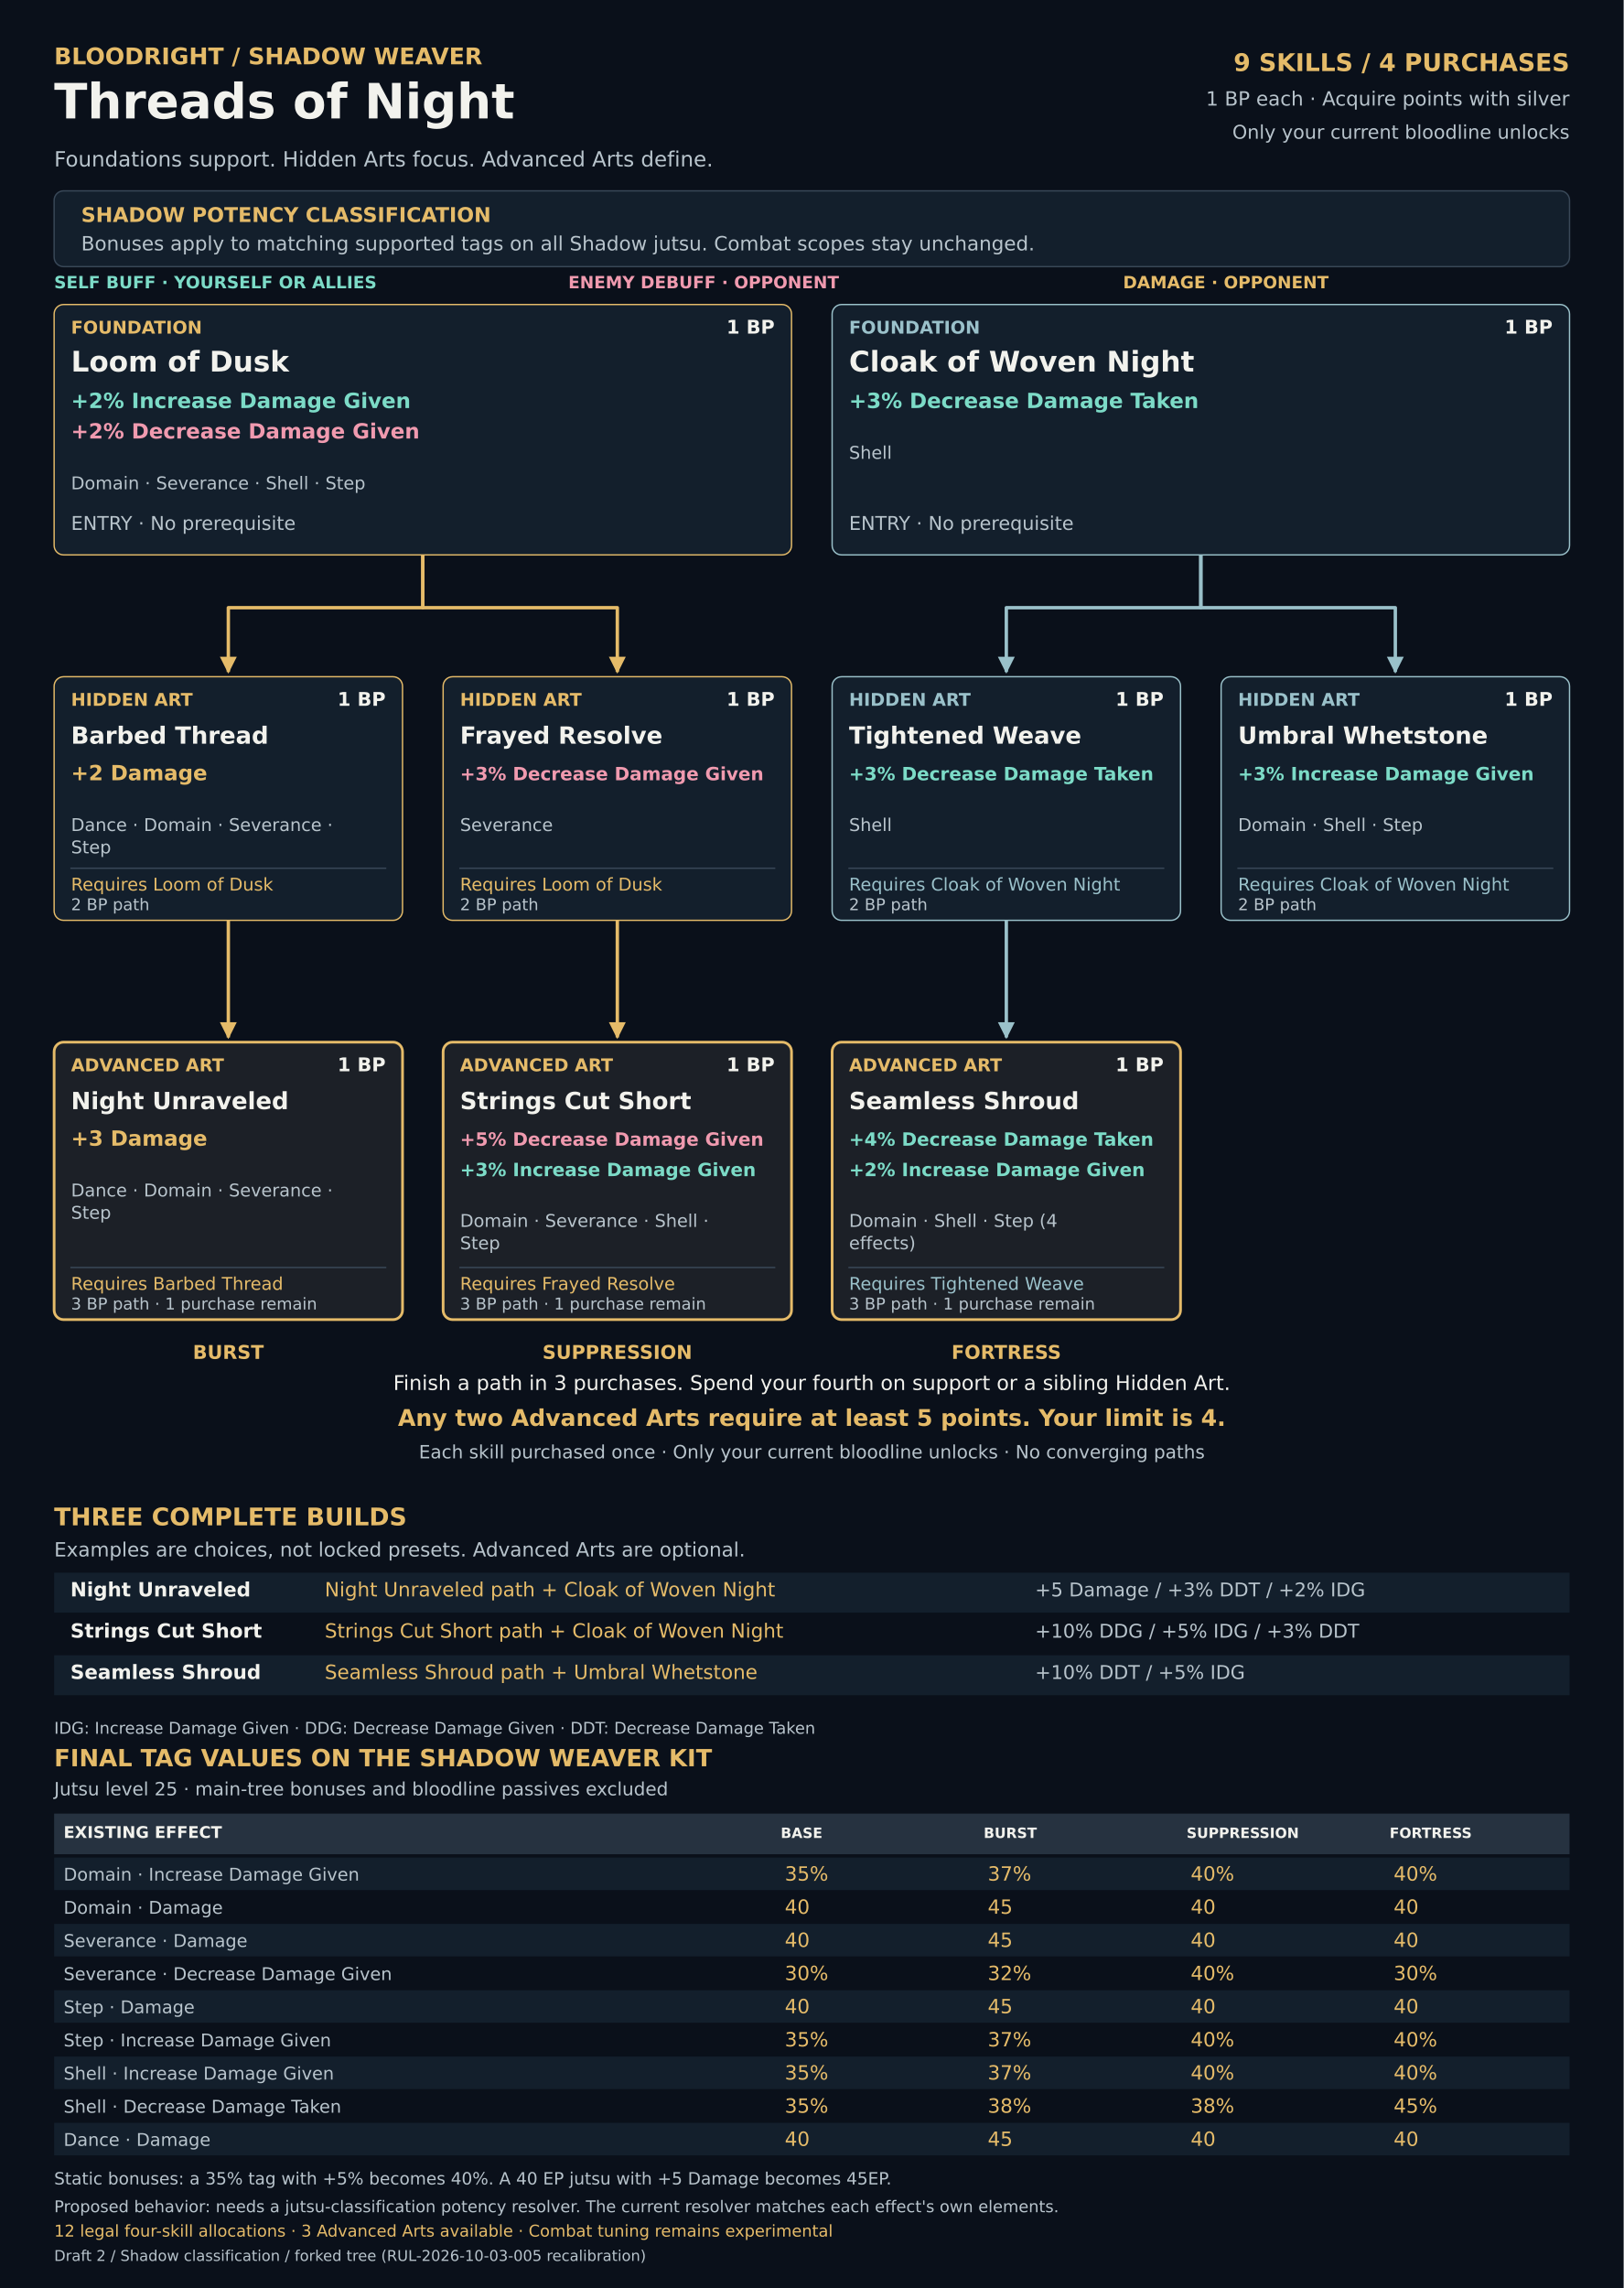
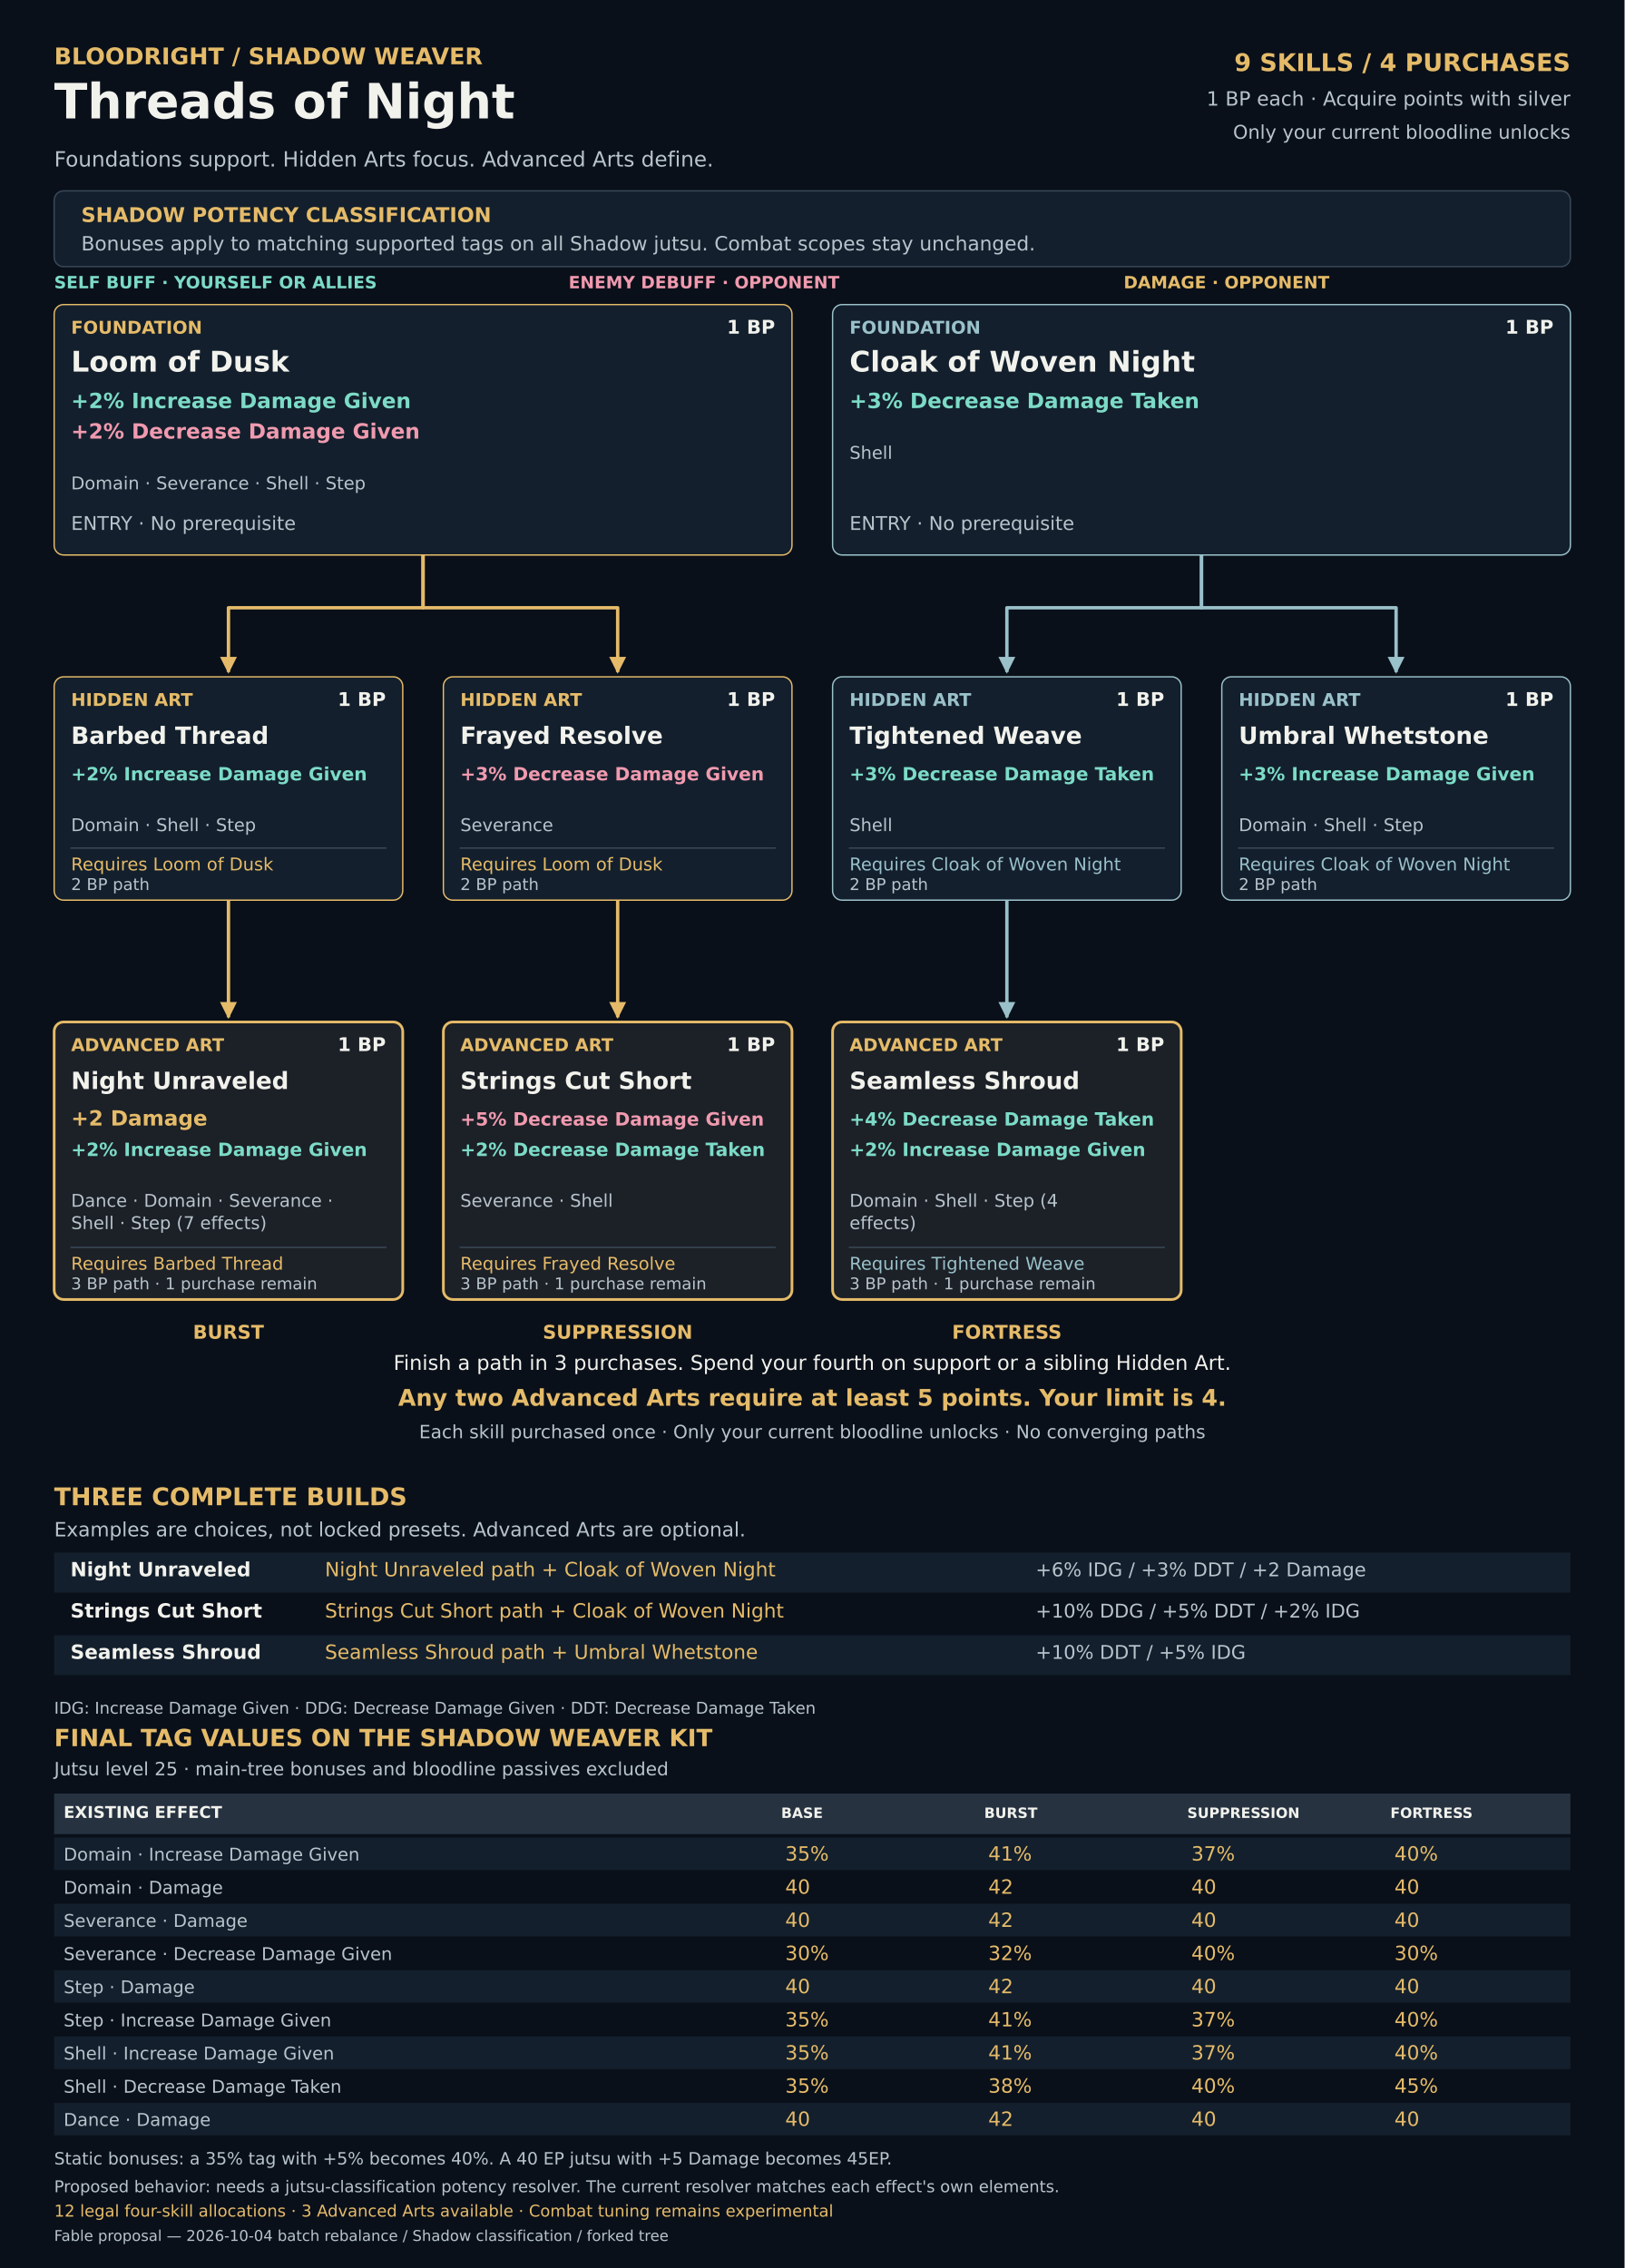
- <svg xmlns="http://www.w3.org/2000/svg" width="2400" height="3381" viewBox="0 0 2400 3381" role="img" aria-labelledby="title desc">
+ <svg xmlns="http://www.w3.org/2000/svg" width="2400" height="3351" viewBox="0 0 2400 3351" role="img" aria-labelledby="title desc">
  <defs>
    <marker id="arrow-0" viewBox="0 0 10 10" refX="9" refY="5" markerWidth="5" markerHeight="5" orient="auto">
      <path d="M0 0L10 5L0 10Z" fill="#e5bb69" />
    </marker>
    <marker id="arrow-1" viewBox="0 0 10 10" refX="9" refY="5" markerWidth="5" markerHeight="5" orient="auto">
      <path d="M0 0L10 5L0 10Z" fill="#9ac1ca" />
    </marker>
    <marker id="arrow-2" viewBox="0 0 10 10" refX="9" refY="5" markerWidth="5" markerHeight="5" orient="auto">
      <path d="M0 0L10 5L0 10Z" fill="#b8d98d" />
    </marker>
    <marker id="arrow-3" viewBox="0 0 10 10" refX="9" refY="5" markerWidth="5" markerHeight="5" orient="auto">
      <path d="M0 0L10 5L0 10Z" fill="#d9a6e0" />
    </marker>
  </defs>
  <g font-family="DejaVu Sans, sans-serif">
-     <rect x="0" y="0" width="2400" height="3381" rx="0" fill="#0a101a" />
+     <rect x="0" y="0" width="2400" height="3351" rx="0" fill="#0a101a" />
    <text x="80" y="95" font-size="34" font-weight="700" fill="#e5bb69" text-anchor="start">BLOODRIGHT / SHADOW WEAVER</text>
    <text x="80" y="175" font-size="72" font-weight="700" fill="#f2f2ed" text-anchor="start">Threads of Night</text>
    <text x="80" y="246" font-size="31" font-weight="400" fill="#b8c4cc" text-anchor="start">Foundations support. Hidden Arts focus. Advanced Arts define.</text>
    <text x="2320" y="105" font-size="36" font-weight="700" fill="#e5bb69" text-anchor="end">9 SKILLS  /  4 PURCHASES</text>
    <text x="2320" y="156" font-size="29" font-weight="400" fill="#b8c4cc" text-anchor="end">1 BP each · Acquire points with silver</text>
    <text x="2320" y="205" font-size="28" font-weight="400" fill="#b8c4cc" text-anchor="end">Only your current bloodline unlocks</text>
    <rect x="80" y="282" width="2240" height="112" rx="14" fill="#131f2c" stroke="#394858" stroke-width="2" />
    <text x="120" y="328" font-size="30" font-weight="700" fill="#e5bb69" text-anchor="start">SHADOW POTENCY CLASSIFICATION</text>
    <text x="120" y="370" font-size="29" font-weight="400" fill="#b8c4cc" text-anchor="start">Bonuses apply to matching supported tags on all Shadow jutsu. Combat scopes stay unchanged.</text>
    <text x="80" y="426" font-size="25" font-weight="700" fill="#7cdbc7" text-anchor="start">SELF BUFF · YOURSELF OR ALLIES</text>
    <text x="840" y="426" font-size="25" font-weight="700" fill="#f09aaf" text-anchor="start">ENEMY DEBUFF · OPPONENT</text>
    <text x="1660" y="426" font-size="25" font-weight="700" fill="#e5bb69" text-anchor="start">DAMAGE · OPPONENT</text>
-     <path id="edge-02-03" data-from="02" data-to="03" d="M337.5 1360 V1533" fill="none" stroke="#e5bb69" stroke-width="5" stroke-linejoin="round" marker-end="url(#arrow-0)" />
-     <path id="edge-04-05" data-from="04" data-to="05" d="M912.5 1360 V1533" fill="none" stroke="#e5bb69" stroke-width="5" stroke-linejoin="round" marker-end="url(#arrow-0)" />
+     <path id="edge-02-03" data-from="02" data-to="03" d="M337.5 1330 V1503" fill="none" stroke="#e5bb69" stroke-width="5" stroke-linejoin="round" marker-end="url(#arrow-0)" />
+     <path id="edge-04-05" data-from="04" data-to="05" d="M912.5 1330 V1503" fill="none" stroke="#e5bb69" stroke-width="5" stroke-linejoin="round" marker-end="url(#arrow-0)" />
    <path id="edge-01-02" data-from="01" data-to="02" d="M625 820 V898 H337.5 V993" fill="none" stroke="#e5bb69" stroke-width="5" stroke-linejoin="round" marker-end="url(#arrow-0)" />
    <path id="edge-01-04" data-from="01" data-to="04" d="M625 820 V898 H912.5 V993" fill="none" stroke="#e5bb69" stroke-width="5" stroke-linejoin="round" marker-end="url(#arrow-0)" />
-     <path id="edge-07-08" data-from="07" data-to="08" d="M1487.5 1360 V1533" fill="none" stroke="#9ac1ca" stroke-width="5" stroke-linejoin="round" marker-end="url(#arrow-1)" />
+     <path id="edge-07-08" data-from="07" data-to="08" d="M1487.5 1330 V1503" fill="none" stroke="#9ac1ca" stroke-width="5" stroke-linejoin="round" marker-end="url(#arrow-1)" />
    <path id="edge-06-07" data-from="06" data-to="07" d="M1775 820 V898 H1487.5 V993" fill="none" stroke="#9ac1ca" stroke-width="5" stroke-linejoin="round" marker-end="url(#arrow-1)" />
    <path id="edge-06-09" data-from="06" data-to="09" d="M1775 820 V898 H2062.5 V993" fill="none" stroke="#9ac1ca" stroke-width="5" stroke-linejoin="round" marker-end="url(#arrow-1)" />
    <g id="node-01" data-cost="1" data-prerequisites="" data-potency-classification="Shadow">
      <rect x="80" y="450" width="1090" height="370" rx="14" fill="#131f2c" stroke="#e5bb69" stroke-width="2" />
      <text x="105.0" y="493" font-size="26" font-weight="700" fill="#e5bb69" text-anchor="start">FOUNDATION</text>
      <text x="1145.0" y="493" font-size="28" font-weight="700" fill="#f2f2ed" text-anchor="end">1 BP</text>
      <text x="105.0" y="549" font-size="42" font-weight="700" fill="#f2f2ed" text-anchor="start">Loom of Dusk</text>
      <text x="105.0" y="603" font-size="31" font-weight="700" fill="#7cdbc7" text-anchor="start">+2% Increase Damage Given</text>
      <text x="105.0" y="648" font-size="31" font-weight="700" fill="#f09aaf" text-anchor="start">+2% Decrease Damage Given</text>
      <text x="105.0" y="723" font-size="26" font-weight="400" fill="#b8c4cc" text-anchor="start">Domain · Severance · Shell · Step</text>
      <text x="105.0" y="783" font-size="28" font-weight="400" fill="#b8c4cc" text-anchor="start">ENTRY · No prerequisite</text>
    </g>
    <g id="node-06" data-cost="1" data-prerequisites="" data-potency-classification="Shadow">
      <rect x="1230" y="450" width="1090" height="370" rx="14" fill="#131f2c" stroke="#9ac1ca" stroke-width="2" />
      <text x="1255.0" y="493" font-size="26" font-weight="700" fill="#9ac1ca" text-anchor="start">FOUNDATION</text>
      <text x="2295.0" y="493" font-size="28" font-weight="700" fill="#f2f2ed" text-anchor="end">1 BP</text>
      <text x="1255.0" y="549" font-size="42" font-weight="700" fill="#f2f2ed" text-anchor="start">Cloak of Woven Night</text>
      <text x="1255.0" y="603" font-size="31" font-weight="700" fill="#7cdbc7" text-anchor="start">+3% Decrease Damage Taken</text>
      <text x="1255.0" y="678" font-size="26" font-weight="400" fill="#b8c4cc" text-anchor="start">Shell</text>
      <text x="1255.0" y="783" font-size="28" font-weight="400" fill="#b8c4cc" text-anchor="start">ENTRY · No prerequisite</text>
    </g>
    <g id="node-02" data-cost="1" data-prerequisites="01" data-potency-classification="Shadow">
-       <rect x="80" y="1000" width="515" height="360" rx="14" fill="#131f2c" stroke="#e5bb69" stroke-width="2" />
+       <rect x="80" y="1000" width="515" height="330" rx="14" fill="#131f2c" stroke="#e5bb69" stroke-width="2" />
      <text x="105.0" y="1043" font-size="26" font-weight="700" fill="#e5bb69" text-anchor="start">HIDDEN ART</text>
      <text x="570.0" y="1043" font-size="28" font-weight="700" fill="#f2f2ed" text-anchor="end">1 BP</text>
      <text x="105.0" y="1099" font-size="35" font-weight="700" fill="#f2f2ed" text-anchor="start">Barbed Thread</text>
-       <text x="105.0" y="1153" font-size="31" font-weight="700" fill="#e5bb69" text-anchor="start">+2 Damage</text>
-       <text x="105.0" y="1228" font-size="26" font-weight="400" fill="#b8c4cc" text-anchor="start">Dance · Domain · Severance ·</text>
-       <text x="105.0" y="1261" font-size="26" font-weight="400" fill="#b8c4cc" text-anchor="start">Step</text>
-       <path d="M104 1283 L571 1283" fill="none" stroke="#394858" stroke-width="2" />
-       <text x="105.0" y="1316" font-size="26" font-weight="400" fill="#e5bb69" text-anchor="start">Requires Loom of Dusk</text>
-       <text x="105.0" y="1345" font-size="24" font-weight="400" fill="#b8c4cc" text-anchor="start">2 BP path</text>
+       <text x="105.0" y="1153" font-size="27" font-weight="700" fill="#7cdbc7" text-anchor="start">+2% Increase Damage Given</text>
+       <text x="105.0" y="1228" font-size="26" font-weight="400" fill="#b8c4cc" text-anchor="start">Domain · Shell · Step</text>
+       <path d="M104 1253 L571 1253" fill="none" stroke="#394858" stroke-width="2" />
+       <text x="105.0" y="1286" font-size="26" font-weight="400" fill="#e5bb69" text-anchor="start">Requires Loom of Dusk</text>
+       <text x="105.0" y="1315" font-size="24" font-weight="400" fill="#b8c4cc" text-anchor="start">2 BP path</text>
    </g>
    <g id="node-04" data-cost="1" data-prerequisites="01" data-potency-classification="Shadow">
-       <rect x="655" y="1000" width="515" height="360" rx="14" fill="#131f2c" stroke="#e5bb69" stroke-width="2" />
+       <rect x="655" y="1000" width="515" height="330" rx="14" fill="#131f2c" stroke="#e5bb69" stroke-width="2" />
      <text x="680.0" y="1043" font-size="26" font-weight="700" fill="#e5bb69" text-anchor="start">HIDDEN ART</text>
      <text x="1145.0" y="1043" font-size="28" font-weight="700" fill="#f2f2ed" text-anchor="end">1 BP</text>
      <text x="680.0" y="1099" font-size="35" font-weight="700" fill="#f2f2ed" text-anchor="start">Frayed Resolve</text>
      <text x="680.0" y="1153" font-size="27" font-weight="700" fill="#f09aaf" text-anchor="start">+3% Decrease Damage Given</text>
      <text x="680.0" y="1228" font-size="26" font-weight="400" fill="#b8c4cc" text-anchor="start">Severance</text>
-       <path d="M679 1283 L1146 1283" fill="none" stroke="#394858" stroke-width="2" />
-       <text x="680.0" y="1316" font-size="26" font-weight="400" fill="#e5bb69" text-anchor="start">Requires Loom of Dusk</text>
-       <text x="680.0" y="1345" font-size="24" font-weight="400" fill="#b8c4cc" text-anchor="start">2 BP path</text>
+       <path d="M679 1253 L1146 1253" fill="none" stroke="#394858" stroke-width="2" />
+       <text x="680.0" y="1286" font-size="26" font-weight="400" fill="#e5bb69" text-anchor="start">Requires Loom of Dusk</text>
+       <text x="680.0" y="1315" font-size="24" font-weight="400" fill="#b8c4cc" text-anchor="start">2 BP path</text>
    </g>
    <g id="node-07" data-cost="1" data-prerequisites="06" data-potency-classification="Shadow">
-       <rect x="1230" y="1000" width="515" height="360" rx="14" fill="#131f2c" stroke="#9ac1ca" stroke-width="2" />
+       <rect x="1230" y="1000" width="515" height="330" rx="14" fill="#131f2c" stroke="#9ac1ca" stroke-width="2" />
      <text x="1255.0" y="1043" font-size="26" font-weight="700" fill="#9ac1ca" text-anchor="start">HIDDEN ART</text>
      <text x="1720.0" y="1043" font-size="28" font-weight="700" fill="#f2f2ed" text-anchor="end">1 BP</text>
      <text x="1255.0" y="1099" font-size="35" font-weight="700" fill="#f2f2ed" text-anchor="start">Tightened Weave</text>
      <text x="1255.0" y="1153" font-size="27" font-weight="700" fill="#7cdbc7" text-anchor="start">+3% Decrease Damage Taken</text>
      <text x="1255.0" y="1228" font-size="26" font-weight="400" fill="#b8c4cc" text-anchor="start">Shell</text>
-       <path d="M1254 1283 L1721 1283" fill="none" stroke="#394858" stroke-width="2" />
-       <text x="1255.0" y="1316" font-size="26" font-weight="400" fill="#9ac1ca" text-anchor="start">Requires Cloak of Woven Night</text>
-       <text x="1255.0" y="1345" font-size="24" font-weight="400" fill="#b8c4cc" text-anchor="start">2 BP path</text>
+       <path d="M1254 1253 L1721 1253" fill="none" stroke="#394858" stroke-width="2" />
+       <text x="1255.0" y="1286" font-size="26" font-weight="400" fill="#9ac1ca" text-anchor="start">Requires Cloak of Woven Night</text>
+       <text x="1255.0" y="1315" font-size="24" font-weight="400" fill="#b8c4cc" text-anchor="start">2 BP path</text>
    </g>
    <g id="node-09" data-cost="1" data-prerequisites="06" data-potency-classification="Shadow">
-       <rect x="1805" y="1000" width="515" height="360" rx="14" fill="#131f2c" stroke="#9ac1ca" stroke-width="2" />
+       <rect x="1805" y="1000" width="515" height="330" rx="14" fill="#131f2c" stroke="#9ac1ca" stroke-width="2" />
      <text x="1830.0" y="1043" font-size="26" font-weight="700" fill="#9ac1ca" text-anchor="start">HIDDEN ART</text>
      <text x="2295.0" y="1043" font-size="28" font-weight="700" fill="#f2f2ed" text-anchor="end">1 BP</text>
      <text x="1830.0" y="1099" font-size="35" font-weight="700" fill="#f2f2ed" text-anchor="start">Umbral Whetstone</text>
      <text x="1830.0" y="1153" font-size="27" font-weight="700" fill="#7cdbc7" text-anchor="start">+3% Increase Damage Given</text>
      <text x="1830.0" y="1228" font-size="26" font-weight="400" fill="#b8c4cc" text-anchor="start">Domain · Shell · Step</text>
-       <path d="M1829 1283 L2296 1283" fill="none" stroke="#394858" stroke-width="2" />
-       <text x="1830.0" y="1316" font-size="26" font-weight="400" fill="#9ac1ca" text-anchor="start">Requires Cloak of Woven Night</text>
-       <text x="1830.0" y="1345" font-size="24" font-weight="400" fill="#b8c4cc" text-anchor="start">2 BP path</text>
+       <path d="M1829 1253 L2296 1253" fill="none" stroke="#394858" stroke-width="2" />
+       <text x="1830.0" y="1286" font-size="26" font-weight="400" fill="#9ac1ca" text-anchor="start">Requires Cloak of Woven Night</text>
+       <text x="1830.0" y="1315" font-size="24" font-weight="400" fill="#b8c4cc" text-anchor="start">2 BP path</text>
    </g>
    <g id="node-03" data-cost="1" data-prerequisites="02" data-potency-classification="Shadow">
-       <rect x="80" y="1540" width="515" height="410" rx="14" fill="#1c2027" stroke="#e5bb69" stroke-width="4" />
-       <text x="105.0" y="1583" font-size="26" font-weight="700" fill="#e5bb69" text-anchor="start">ADVANCED ART</text>
-       <text x="570.0" y="1583" font-size="28" font-weight="700" fill="#f2f2ed" text-anchor="end">1 BP</text>
-       <text x="105.0" y="1639" font-size="35" font-weight="700" fill="#f2f2ed" text-anchor="start">Night Unraveled</text>
-       <text x="105.0" y="1693" font-size="31" font-weight="700" fill="#e5bb69" text-anchor="start">+3 Damage</text>
-       <text x="105.0" y="1768" font-size="26" font-weight="400" fill="#b8c4cc" text-anchor="start">Dance · Domain · Severance ·</text>
-       <text x="105.0" y="1801" font-size="26" font-weight="400" fill="#b8c4cc" text-anchor="start">Step</text>
-       <path d="M104 1873 L571 1873" fill="none" stroke="#394858" stroke-width="2" />
-       <text x="105.0" y="1906" font-size="26" font-weight="400" fill="#e5bb69" text-anchor="start">Requires Barbed Thread</text>
-       <text x="105.0" y="1935" font-size="24" font-weight="400" fill="#b8c4cc" text-anchor="start">3 BP path · 1 purchase remain</text>
+       <rect x="80" y="1510" width="515" height="410" rx="14" fill="#1c2027" stroke="#e5bb69" stroke-width="4" />
+       <text x="105.0" y="1553" font-size="26" font-weight="700" fill="#e5bb69" text-anchor="start">ADVANCED ART</text>
+       <text x="570.0" y="1553" font-size="28" font-weight="700" fill="#f2f2ed" text-anchor="end">1 BP</text>
+       <text x="105.0" y="1609" font-size="35" font-weight="700" fill="#f2f2ed" text-anchor="start">Night Unraveled</text>
+       <text x="105.0" y="1663" font-size="31" font-weight="700" fill="#e5bb69" text-anchor="start">+2 Damage</text>
+       <text x="105.0" y="1708" font-size="27" font-weight="700" fill="#7cdbc7" text-anchor="start">+2% Increase Damage Given</text>
+       <text x="105.0" y="1783" font-size="26" font-weight="400" fill="#b8c4cc" text-anchor="start">Dance · Domain · Severance ·</text>
+       <text x="105.0" y="1816" font-size="26" font-weight="400" fill="#b8c4cc" text-anchor="start">Shell · Step (7 effects)</text>
+       <path d="M104 1843 L571 1843" fill="none" stroke="#394858" stroke-width="2" />
+       <text x="105.0" y="1876" font-size="26" font-weight="400" fill="#e5bb69" text-anchor="start">Requires Barbed Thread</text>
+       <text x="105.0" y="1905" font-size="24" font-weight="400" fill="#b8c4cc" text-anchor="start">3 BP path · 1 purchase remain</text>
    </g>
    <g id="node-05" data-cost="1" data-prerequisites="04" data-potency-classification="Shadow">
-       <rect x="655" y="1540" width="515" height="410" rx="14" fill="#1c2027" stroke="#e5bb69" stroke-width="4" />
-       <text x="680.0" y="1583" font-size="26" font-weight="700" fill="#e5bb69" text-anchor="start">ADVANCED ART</text>
-       <text x="1145.0" y="1583" font-size="28" font-weight="700" fill="#f2f2ed" text-anchor="end">1 BP</text>
-       <text x="680.0" y="1639" font-size="35" font-weight="700" fill="#f2f2ed" text-anchor="start">Strings Cut Short</text>
-       <text x="680.0" y="1693" font-size="27" font-weight="700" fill="#f09aaf" text-anchor="start">+5% Decrease Damage Given</text>
-       <text x="680.0" y="1738" font-size="27" font-weight="700" fill="#7cdbc7" text-anchor="start">+3% Increase Damage Given</text>
-       <text x="680.0" y="1813" font-size="26" font-weight="400" fill="#b8c4cc" text-anchor="start">Domain · Severance · Shell ·</text>
-       <text x="680.0" y="1846" font-size="26" font-weight="400" fill="#b8c4cc" text-anchor="start">Step</text>
-       <path d="M679 1873 L1146 1873" fill="none" stroke="#394858" stroke-width="2" />
-       <text x="680.0" y="1906" font-size="26" font-weight="400" fill="#e5bb69" text-anchor="start">Requires Frayed Resolve</text>
-       <text x="680.0" y="1935" font-size="24" font-weight="400" fill="#b8c4cc" text-anchor="start">3 BP path · 1 purchase remain</text>
+       <rect x="655" y="1510" width="515" height="410" rx="14" fill="#1c2027" stroke="#e5bb69" stroke-width="4" />
+       <text x="680.0" y="1553" font-size="26" font-weight="700" fill="#e5bb69" text-anchor="start">ADVANCED ART</text>
+       <text x="1145.0" y="1553" font-size="28" font-weight="700" fill="#f2f2ed" text-anchor="end">1 BP</text>
+       <text x="680.0" y="1609" font-size="35" font-weight="700" fill="#f2f2ed" text-anchor="start">Strings Cut Short</text>
+       <text x="680.0" y="1663" font-size="27" font-weight="700" fill="#f09aaf" text-anchor="start">+5% Decrease Damage Given</text>
+       <text x="680.0" y="1708" font-size="27" font-weight="700" fill="#7cdbc7" text-anchor="start">+2% Decrease Damage Taken</text>
+       <text x="680.0" y="1783" font-size="26" font-weight="400" fill="#b8c4cc" text-anchor="start">Severance · Shell</text>
+       <path d="M679 1843 L1146 1843" fill="none" stroke="#394858" stroke-width="2" />
+       <text x="680.0" y="1876" font-size="26" font-weight="400" fill="#e5bb69" text-anchor="start">Requires Frayed Resolve</text>
+       <text x="680.0" y="1905" font-size="24" font-weight="400" fill="#b8c4cc" text-anchor="start">3 BP path · 1 purchase remain</text>
    </g>
    <g id="node-08" data-cost="1" data-prerequisites="07" data-potency-classification="Shadow">
-       <rect x="1230" y="1540" width="515" height="410" rx="14" fill="#1c2027" stroke="#e5bb69" stroke-width="4" />
-       <text x="1255.0" y="1583" font-size="26" font-weight="700" fill="#e5bb69" text-anchor="start">ADVANCED ART</text>
-       <text x="1720.0" y="1583" font-size="28" font-weight="700" fill="#f2f2ed" text-anchor="end">1 BP</text>
-       <text x="1255.0" y="1639" font-size="35" font-weight="700" fill="#f2f2ed" text-anchor="start">Seamless Shroud</text>
-       <text x="1255.0" y="1693" font-size="27" font-weight="700" fill="#7cdbc7" text-anchor="start">+4% Decrease Damage Taken</text>
-       <text x="1255.0" y="1738" font-size="27" font-weight="700" fill="#7cdbc7" text-anchor="start">+2% Increase Damage Given</text>
-       <text x="1255.0" y="1813" font-size="26" font-weight="400" fill="#b8c4cc" text-anchor="start">Domain · Shell · Step (4</text>
-       <text x="1255.0" y="1846" font-size="26" font-weight="400" fill="#b8c4cc" text-anchor="start">effects)</text>
-       <path d="M1254 1873 L1721 1873" fill="none" stroke="#394858" stroke-width="2" />
-       <text x="1255.0" y="1906" font-size="26" font-weight="400" fill="#9ac1ca" text-anchor="start">Requires Tightened Weave</text>
-       <text x="1255.0" y="1935" font-size="24" font-weight="400" fill="#b8c4cc" text-anchor="start">3 BP path · 1 purchase remain</text>
-     </g>
-     <text x="337.5" y="2008" font-size="28" font-weight="700" fill="#e5bb69" text-anchor="middle">BURST</text>
-     <text x="912.5" y="2008" font-size="28" font-weight="700" fill="#e5bb69" text-anchor="middle">SUPPRESSION</text>
-     <text x="1487.5" y="2008" font-size="28" font-weight="700" fill="#e5bb69" text-anchor="middle">FORTRESS</text>
-     <text x="1200.0" y="2054" font-size="30" font-weight="400" fill="#f2f2ed" text-anchor="middle">Finish a path in 3 purchases. Spend your fourth on support or a sibling Hidden Art.</text>
-     <text x="1200.0" y="2107" font-size="34" font-weight="700" fill="#e5bb69" text-anchor="middle">Any two Advanced Arts require at least 5 points. Your limit is 4.</text>
-     <text x="1200.0" y="2155" font-size="27" font-weight="400" fill="#b8c4cc" text-anchor="middle">Each skill purchased once · Only your current bloodline unlocks · No converging paths</text>
-     <text x="80" y="2254" font-size="36" font-weight="700" fill="#e5bb69" text-anchor="start">THREE COMPLETE BUILDS</text>
-     <text x="80" y="2300" font-size="29" font-weight="400" fill="#b8c4cc" text-anchor="start">Examples are choices, not locked presets. Advanced Arts are optional.</text>
-     <rect x="80" y="2324" width="2240" height="59" rx="0" fill="#131f2c" />
-     <text x="104" y="2359" font-size="29" font-weight="700" fill="#f2f2ed" text-anchor="start">Night Unraveled</text>
-     <text x="480" y="2359" font-size="29" font-weight="400" fill="#e5bb69" text-anchor="start">Night Unraveled path + Cloak of Woven Night</text>
-     <text x="1530" y="2359" font-size="28" font-weight="400" fill="#b8c4cc" text-anchor="start">+5 Damage / +3% DDT / +2% IDG</text>
-     <rect x="80" y="2385" width="2240" height="59" rx="0" fill="#0a101a" />
-     <text x="104" y="2420" font-size="29" font-weight="700" fill="#f2f2ed" text-anchor="start">Strings Cut Short</text>
-     <text x="480" y="2420" font-size="29" font-weight="400" fill="#e5bb69" text-anchor="start">Strings Cut Short path + Cloak of Woven Night</text>
-     <text x="1530" y="2420" font-size="28" font-weight="400" fill="#b8c4cc" text-anchor="start">+10% DDG / +5% IDG / +3% DDT</text>
-     <rect x="80" y="2446" width="2240" height="59" rx="0" fill="#131f2c" />
-     <text x="104" y="2481" font-size="29" font-weight="700" fill="#f2f2ed" text-anchor="start">Seamless Shroud</text>
-     <text x="480" y="2481" font-size="29" font-weight="400" fill="#e5bb69" text-anchor="start">Seamless Shroud path + Umbral Whetstone</text>
-     <text x="1530" y="2481" font-size="28" font-weight="400" fill="#b8c4cc" text-anchor="start">+10% DDT / +5% IDG</text>
-     <text x="80" y="2562" font-size="24" font-weight="400" fill="#b8c4cc" text-anchor="start">IDG: Increase Damage Given · DDG: Decrease Damage Given · DDT: Decrease Damage Taken</text>
-     <text x="80" y="2610" font-size="35" font-weight="700" fill="#e5bb69" text-anchor="start">FINAL TAG VALUES ON THE SHADOW WEAVER KIT</text>
-     <text x="80" y="2653" font-size="27" font-weight="400" fill="#b8c4cc" text-anchor="start">Jutsu level 25 · main-tree bonuses and bloodline passives excluded</text>
-     <rect x="80" y="2680" width="2240" height="60" rx="0" fill="#263240" />
-     <text x="94" y="2716" font-size="24" font-weight="700" fill="#f2f2ed" text-anchor="start">EXISTING EFFECT</text>
-     <text x="1154.0" y="2716" font-size="21" font-weight="700" fill="#f2f2ed" text-anchor="start">BASE</text>
-     <text x="1454.0" y="2716" font-size="21" font-weight="700" fill="#f2f2ed" text-anchor="start">BURST</text>
-     <text x="1754.0" y="2716" font-size="21" font-weight="700" fill="#f2f2ed" text-anchor="start">SUPPRESSION</text>
-     <text x="2054.0" y="2716" font-size="21" font-weight="700" fill="#f2f2ed" text-anchor="start">FORTRESS</text>
-     <rect x="80" y="2745" width="2240" height="48" rx="0" fill="#131f2c" />
-     <text x="94" y="2779" font-size="26" font-weight="400" fill="#b8c4cc" text-anchor="start">Domain · Increase Damage Given</text>
-     <text x="1160.0" y="2779" font-size="29" font-weight="400" fill="#e5bb69" text-anchor="start">35%</text>
-     <text x="1460.0" y="2779" font-size="29" font-weight="400" fill="#e5bb69" text-anchor="start">37%</text>
-     <text x="1760.0" y="2779" font-size="29" font-weight="400" fill="#e5bb69" text-anchor="start">40%</text>
-     <text x="2060.0" y="2779" font-size="29" font-weight="400" fill="#e5bb69" text-anchor="start">40%</text>
-     <text x="94" y="2828" font-size="26" font-weight="400" fill="#b8c4cc" text-anchor="start">Domain · Damage</text>
-     <text x="1160.0" y="2828" font-size="29" font-weight="400" fill="#e5bb69" text-anchor="start">40</text>
-     <text x="1460.0" y="2828" font-size="29" font-weight="400" fill="#e5bb69" text-anchor="start">45</text>
-     <text x="1760.0" y="2828" font-size="29" font-weight="400" fill="#e5bb69" text-anchor="start">40</text>
-     <text x="2060.0" y="2828" font-size="29" font-weight="400" fill="#e5bb69" text-anchor="start">40</text>
-     <rect x="80" y="2843" width="2240" height="48" rx="0" fill="#131f2c" />
-     <text x="94" y="2877" font-size="26" font-weight="400" fill="#b8c4cc" text-anchor="start">Severance · Damage</text>
-     <text x="1160.0" y="2877" font-size="29" font-weight="400" fill="#e5bb69" text-anchor="start">40</text>
-     <text x="1460.0" y="2877" font-size="29" font-weight="400" fill="#e5bb69" text-anchor="start">45</text>
-     <text x="1760.0" y="2877" font-size="29" font-weight="400" fill="#e5bb69" text-anchor="start">40</text>
-     <text x="2060.0" y="2877" font-size="29" font-weight="400" fill="#e5bb69" text-anchor="start">40</text>
-     <text x="94" y="2926" font-size="26" font-weight="400" fill="#b8c4cc" text-anchor="start">Severance · Decrease Damage Given</text>
-     <text x="1160.0" y="2926" font-size="29" font-weight="400" fill="#e5bb69" text-anchor="start">30%</text>
-     <text x="1460.0" y="2926" font-size="29" font-weight="400" fill="#e5bb69" text-anchor="start">32%</text>
-     <text x="1760.0" y="2926" font-size="29" font-weight="400" fill="#e5bb69" text-anchor="start">40%</text>
-     <text x="2060.0" y="2926" font-size="29" font-weight="400" fill="#e5bb69" text-anchor="start">30%</text>
-     <rect x="80" y="2941" width="2240" height="48" rx="0" fill="#131f2c" />
-     <text x="94" y="2975" font-size="26" font-weight="400" fill="#b8c4cc" text-anchor="start">Step · Damage</text>
-     <text x="1160.0" y="2975" font-size="29" font-weight="400" fill="#e5bb69" text-anchor="start">40</text>
-     <text x="1460.0" y="2975" font-size="29" font-weight="400" fill="#e5bb69" text-anchor="start">45</text>
-     <text x="1760.0" y="2975" font-size="29" font-weight="400" fill="#e5bb69" text-anchor="start">40</text>
-     <text x="2060.0" y="2975" font-size="29" font-weight="400" fill="#e5bb69" text-anchor="start">40</text>
-     <text x="94" y="3024" font-size="26" font-weight="400" fill="#b8c4cc" text-anchor="start">Step · Increase Damage Given</text>
-     <text x="1160.0" y="3024" font-size="29" font-weight="400" fill="#e5bb69" text-anchor="start">35%</text>
-     <text x="1460.0" y="3024" font-size="29" font-weight="400" fill="#e5bb69" text-anchor="start">37%</text>
-     <text x="1760.0" y="3024" font-size="29" font-weight="400" fill="#e5bb69" text-anchor="start">40%</text>
-     <text x="2060.0" y="3024" font-size="29" font-weight="400" fill="#e5bb69" text-anchor="start">40%</text>
-     <rect x="80" y="3039" width="2240" height="48" rx="0" fill="#131f2c" />
-     <text x="94" y="3073" font-size="26" font-weight="400" fill="#b8c4cc" text-anchor="start">Shell · Increase Damage Given</text>
-     <text x="1160.0" y="3073" font-size="29" font-weight="400" fill="#e5bb69" text-anchor="start">35%</text>
-     <text x="1460.0" y="3073" font-size="29" font-weight="400" fill="#e5bb69" text-anchor="start">37%</text>
-     <text x="1760.0" y="3073" font-size="29" font-weight="400" fill="#e5bb69" text-anchor="start">40%</text>
-     <text x="2060.0" y="3073" font-size="29" font-weight="400" fill="#e5bb69" text-anchor="start">40%</text>
-     <text x="94" y="3122" font-size="26" font-weight="400" fill="#b8c4cc" text-anchor="start">Shell · Decrease Damage Taken</text>
-     <text x="1160.0" y="3122" font-size="29" font-weight="400" fill="#e5bb69" text-anchor="start">35%</text>
-     <text x="1460.0" y="3122" font-size="29" font-weight="400" fill="#e5bb69" text-anchor="start">38%</text>
-     <text x="1760.0" y="3122" font-size="29" font-weight="400" fill="#e5bb69" text-anchor="start">38%</text>
-     <text x="2060.0" y="3122" font-size="29" font-weight="400" fill="#e5bb69" text-anchor="start">45%</text>
-     <rect x="80" y="3137" width="2240" height="48" rx="0" fill="#131f2c" />
-     <text x="94" y="3171" font-size="26" font-weight="400" fill="#b8c4cc" text-anchor="start">Dance · Damage</text>
-     <text x="1160.0" y="3171" font-size="29" font-weight="400" fill="#e5bb69" text-anchor="start">40</text>
-     <text x="1460.0" y="3171" font-size="29" font-weight="400" fill="#e5bb69" text-anchor="start">45</text>
-     <text x="1760.0" y="3171" font-size="29" font-weight="400" fill="#e5bb69" text-anchor="start">40</text>
-     <text x="2060.0" y="3171" font-size="29" font-weight="400" fill="#e5bb69" text-anchor="start">40</text>
-     <text x="80" y="3228" font-size="25" font-weight="400" fill="#b8c4cc" text-anchor="start">Static bonuses: a 35% tag with +5% becomes 40%. A 40 EP jutsu with +5 Damage becomes 45EP.</text>
-     <text x="80" y="3269" font-size="24" font-weight="400" fill="#b8c4cc" text-anchor="start">Proposed behavior: needs a jutsu-classification potency resolver. The current resolver matches each effect's own elements.</text>
-     <text x="80" y="3305" font-size="24" font-weight="400" fill="#e5bb69" text-anchor="start">12 legal four-skill allocations · 3 Advanced Arts available · Combat tuning remains experimental</text>
-     <text x="80" y="3341" font-size="22" font-weight="400" fill="#b8c4cc" text-anchor="start">Draft 2 / Shadow classification / forked tree (RUL-2026-10-03-005 recalibration)</text>
+       <rect x="1230" y="1510" width="515" height="410" rx="14" fill="#1c2027" stroke="#e5bb69" stroke-width="4" />
+       <text x="1255.0" y="1553" font-size="26" font-weight="700" fill="#e5bb69" text-anchor="start">ADVANCED ART</text>
+       <text x="1720.0" y="1553" font-size="28" font-weight="700" fill="#f2f2ed" text-anchor="end">1 BP</text>
+       <text x="1255.0" y="1609" font-size="35" font-weight="700" fill="#f2f2ed" text-anchor="start">Seamless Shroud</text>
+       <text x="1255.0" y="1663" font-size="27" font-weight="700" fill="#7cdbc7" text-anchor="start">+4% Decrease Damage Taken</text>
+       <text x="1255.0" y="1708" font-size="27" font-weight="700" fill="#7cdbc7" text-anchor="start">+2% Increase Damage Given</text>
+       <text x="1255.0" y="1783" font-size="26" font-weight="400" fill="#b8c4cc" text-anchor="start">Domain · Shell · Step (4</text>
+       <text x="1255.0" y="1816" font-size="26" font-weight="400" fill="#b8c4cc" text-anchor="start">effects)</text>
+       <path d="M1254 1843 L1721 1843" fill="none" stroke="#394858" stroke-width="2" />
+       <text x="1255.0" y="1876" font-size="26" font-weight="400" fill="#9ac1ca" text-anchor="start">Requires Tightened Weave</text>
+       <text x="1255.0" y="1905" font-size="24" font-weight="400" fill="#b8c4cc" text-anchor="start">3 BP path · 1 purchase remain</text>
+     </g>
+     <text x="337.5" y="1978" font-size="28" font-weight="700" fill="#e5bb69" text-anchor="middle">BURST</text>
+     <text x="912.5" y="1978" font-size="28" font-weight="700" fill="#e5bb69" text-anchor="middle">SUPPRESSION</text>
+     <text x="1487.5" y="1978" font-size="28" font-weight="700" fill="#e5bb69" text-anchor="middle">FORTRESS</text>
+     <text x="1200.0" y="2024" font-size="30" font-weight="400" fill="#f2f2ed" text-anchor="middle">Finish a path in 3 purchases. Spend your fourth on support or a sibling Hidden Art.</text>
+     <text x="1200.0" y="2077" font-size="34" font-weight="700" fill="#e5bb69" text-anchor="middle">Any two Advanced Arts require at least 5 points. Your limit is 4.</text>
+     <text x="1200.0" y="2125" font-size="27" font-weight="400" fill="#b8c4cc" text-anchor="middle">Each skill purchased once · Only your current bloodline unlocks · No converging paths</text>
+     <text x="80" y="2224" font-size="36" font-weight="700" fill="#e5bb69" text-anchor="start">THREE COMPLETE BUILDS</text>
+     <text x="80" y="2270" font-size="29" font-weight="400" fill="#b8c4cc" text-anchor="start">Examples are choices, not locked presets. Advanced Arts are optional.</text>
+     <rect x="80" y="2294" width="2240" height="59" rx="0" fill="#131f2c" />
+     <text x="104" y="2329" font-size="29" font-weight="700" fill="#f2f2ed" text-anchor="start">Night Unraveled</text>
+     <text x="480" y="2329" font-size="29" font-weight="400" fill="#e5bb69" text-anchor="start">Night Unraveled path + Cloak of Woven Night</text>
+     <text x="1530" y="2329" font-size="28" font-weight="400" fill="#b8c4cc" text-anchor="start">+6% IDG / +3% DDT / +2 Damage</text>
+     <rect x="80" y="2355" width="2240" height="59" rx="0" fill="#0a101a" />
+     <text x="104" y="2390" font-size="29" font-weight="700" fill="#f2f2ed" text-anchor="start">Strings Cut Short</text>
+     <text x="480" y="2390" font-size="29" font-weight="400" fill="#e5bb69" text-anchor="start">Strings Cut Short path + Cloak of Woven Night</text>
+     <text x="1530" y="2390" font-size="28" font-weight="400" fill="#b8c4cc" text-anchor="start">+10% DDG / +5% DDT / +2% IDG</text>
+     <rect x="80" y="2416" width="2240" height="59" rx="0" fill="#131f2c" />
+     <text x="104" y="2451" font-size="29" font-weight="700" fill="#f2f2ed" text-anchor="start">Seamless Shroud</text>
+     <text x="480" y="2451" font-size="29" font-weight="400" fill="#e5bb69" text-anchor="start">Seamless Shroud path + Umbral Whetstone</text>
+     <text x="1530" y="2451" font-size="28" font-weight="400" fill="#b8c4cc" text-anchor="start">+10% DDT / +5% IDG</text>
+     <text x="80" y="2532" font-size="24" font-weight="400" fill="#b8c4cc" text-anchor="start">IDG: Increase Damage Given · DDG: Decrease Damage Given · DDT: Decrease Damage Taken</text>
+     <text x="80" y="2580" font-size="35" font-weight="700" fill="#e5bb69" text-anchor="start">FINAL TAG VALUES ON THE SHADOW WEAVER KIT</text>
+     <text x="80" y="2623" font-size="27" font-weight="400" fill="#b8c4cc" text-anchor="start">Jutsu level 25 · main-tree bonuses and bloodline passives excluded</text>
+     <rect x="80" y="2650" width="2240" height="60" rx="0" fill="#263240" />
+     <text x="94" y="2686" font-size="24" font-weight="700" fill="#f2f2ed" text-anchor="start">EXISTING EFFECT</text>
+     <text x="1154.0" y="2686" font-size="21" font-weight="700" fill="#f2f2ed" text-anchor="start">BASE</text>
+     <text x="1454.0" y="2686" font-size="21" font-weight="700" fill="#f2f2ed" text-anchor="start">BURST</text>
+     <text x="1754.0" y="2686" font-size="21" font-weight="700" fill="#f2f2ed" text-anchor="start">SUPPRESSION</text>
+     <text x="2054.0" y="2686" font-size="21" font-weight="700" fill="#f2f2ed" text-anchor="start">FORTRESS</text>
+     <rect x="80" y="2715" width="2240" height="48" rx="0" fill="#131f2c" />
+     <text x="94" y="2749" font-size="26" font-weight="400" fill="#b8c4cc" text-anchor="start">Domain · Increase Damage Given</text>
+     <text x="1160.0" y="2749" font-size="29" font-weight="400" fill="#e5bb69" text-anchor="start">35%</text>
+     <text x="1460.0" y="2749" font-size="29" font-weight="400" fill="#e5bb69" text-anchor="start">41%</text>
+     <text x="1760.0" y="2749" font-size="29" font-weight="400" fill="#e5bb69" text-anchor="start">37%</text>
+     <text x="2060.0" y="2749" font-size="29" font-weight="400" fill="#e5bb69" text-anchor="start">40%</text>
+     <text x="94" y="2798" font-size="26" font-weight="400" fill="#b8c4cc" text-anchor="start">Domain · Damage</text>
+     <text x="1160.0" y="2798" font-size="29" font-weight="400" fill="#e5bb69" text-anchor="start">40</text>
+     <text x="1460.0" y="2798" font-size="29" font-weight="400" fill="#e5bb69" text-anchor="start">42</text>
+     <text x="1760.0" y="2798" font-size="29" font-weight="400" fill="#e5bb69" text-anchor="start">40</text>
+     <text x="2060.0" y="2798" font-size="29" font-weight="400" fill="#e5bb69" text-anchor="start">40</text>
+     <rect x="80" y="2813" width="2240" height="48" rx="0" fill="#131f2c" />
+     <text x="94" y="2847" font-size="26" font-weight="400" fill="#b8c4cc" text-anchor="start">Severance · Damage</text>
+     <text x="1160.0" y="2847" font-size="29" font-weight="400" fill="#e5bb69" text-anchor="start">40</text>
+     <text x="1460.0" y="2847" font-size="29" font-weight="400" fill="#e5bb69" text-anchor="start">42</text>
+     <text x="1760.0" y="2847" font-size="29" font-weight="400" fill="#e5bb69" text-anchor="start">40</text>
+     <text x="2060.0" y="2847" font-size="29" font-weight="400" fill="#e5bb69" text-anchor="start">40</text>
+     <text x="94" y="2896" font-size="26" font-weight="400" fill="#b8c4cc" text-anchor="start">Severance · Decrease Damage Given</text>
+     <text x="1160.0" y="2896" font-size="29" font-weight="400" fill="#e5bb69" text-anchor="start">30%</text>
+     <text x="1460.0" y="2896" font-size="29" font-weight="400" fill="#e5bb69" text-anchor="start">32%</text>
+     <text x="1760.0" y="2896" font-size="29" font-weight="400" fill="#e5bb69" text-anchor="start">40%</text>
+     <text x="2060.0" y="2896" font-size="29" font-weight="400" fill="#e5bb69" text-anchor="start">30%</text>
+     <rect x="80" y="2911" width="2240" height="48" rx="0" fill="#131f2c" />
+     <text x="94" y="2945" font-size="26" font-weight="400" fill="#b8c4cc" text-anchor="start">Step · Damage</text>
+     <text x="1160.0" y="2945" font-size="29" font-weight="400" fill="#e5bb69" text-anchor="start">40</text>
+     <text x="1460.0" y="2945" font-size="29" font-weight="400" fill="#e5bb69" text-anchor="start">42</text>
+     <text x="1760.0" y="2945" font-size="29" font-weight="400" fill="#e5bb69" text-anchor="start">40</text>
+     <text x="2060.0" y="2945" font-size="29" font-weight="400" fill="#e5bb69" text-anchor="start">40</text>
+     <text x="94" y="2994" font-size="26" font-weight="400" fill="#b8c4cc" text-anchor="start">Step · Increase Damage Given</text>
+     <text x="1160.0" y="2994" font-size="29" font-weight="400" fill="#e5bb69" text-anchor="start">35%</text>
+     <text x="1460.0" y="2994" font-size="29" font-weight="400" fill="#e5bb69" text-anchor="start">41%</text>
+     <text x="1760.0" y="2994" font-size="29" font-weight="400" fill="#e5bb69" text-anchor="start">37%</text>
+     <text x="2060.0" y="2994" font-size="29" font-weight="400" fill="#e5bb69" text-anchor="start">40%</text>
+     <rect x="80" y="3009" width="2240" height="48" rx="0" fill="#131f2c" />
+     <text x="94" y="3043" font-size="26" font-weight="400" fill="#b8c4cc" text-anchor="start">Shell · Increase Damage Given</text>
+     <text x="1160.0" y="3043" font-size="29" font-weight="400" fill="#e5bb69" text-anchor="start">35%</text>
+     <text x="1460.0" y="3043" font-size="29" font-weight="400" fill="#e5bb69" text-anchor="start">41%</text>
+     <text x="1760.0" y="3043" font-size="29" font-weight="400" fill="#e5bb69" text-anchor="start">37%</text>
+     <text x="2060.0" y="3043" font-size="29" font-weight="400" fill="#e5bb69" text-anchor="start">40%</text>
+     <text x="94" y="3092" font-size="26" font-weight="400" fill="#b8c4cc" text-anchor="start">Shell · Decrease Damage Taken</text>
+     <text x="1160.0" y="3092" font-size="29" font-weight="400" fill="#e5bb69" text-anchor="start">35%</text>
+     <text x="1460.0" y="3092" font-size="29" font-weight="400" fill="#e5bb69" text-anchor="start">38%</text>
+     <text x="1760.0" y="3092" font-size="29" font-weight="400" fill="#e5bb69" text-anchor="start">40%</text>
+     <text x="2060.0" y="3092" font-size="29" font-weight="400" fill="#e5bb69" text-anchor="start">45%</text>
+     <rect x="80" y="3107" width="2240" height="48" rx="0" fill="#131f2c" />
+     <text x="94" y="3141" font-size="26" font-weight="400" fill="#b8c4cc" text-anchor="start">Dance · Damage</text>
+     <text x="1160.0" y="3141" font-size="29" font-weight="400" fill="#e5bb69" text-anchor="start">40</text>
+     <text x="1460.0" y="3141" font-size="29" font-weight="400" fill="#e5bb69" text-anchor="start">42</text>
+     <text x="1760.0" y="3141" font-size="29" font-weight="400" fill="#e5bb69" text-anchor="start">40</text>
+     <text x="2060.0" y="3141" font-size="29" font-weight="400" fill="#e5bb69" text-anchor="start">40</text>
+     <text x="80" y="3198" font-size="25" font-weight="400" fill="#b8c4cc" text-anchor="start">Static bonuses: a 35% tag with +5% becomes 40%. A 40 EP jutsu with +5 Damage becomes 45EP.</text>
+     <text x="80" y="3239" font-size="24" font-weight="400" fill="#b8c4cc" text-anchor="start">Proposed behavior: needs a jutsu-classification potency resolver. The current resolver matches each effect's own elements.</text>
+     <text x="80" y="3275" font-size="24" font-weight="400" fill="#e5bb69" text-anchor="start">12 legal four-skill allocations · 3 Advanced Arts available · Combat tuning remains experimental</text>
+     <text x="80" y="3311" font-size="22" font-weight="400" fill="#b8c4cc" text-anchor="start">Fable proposal — 2026-10-04 batch rebalance / Shadow classification / forked tree</text>
  </g>
</svg>
